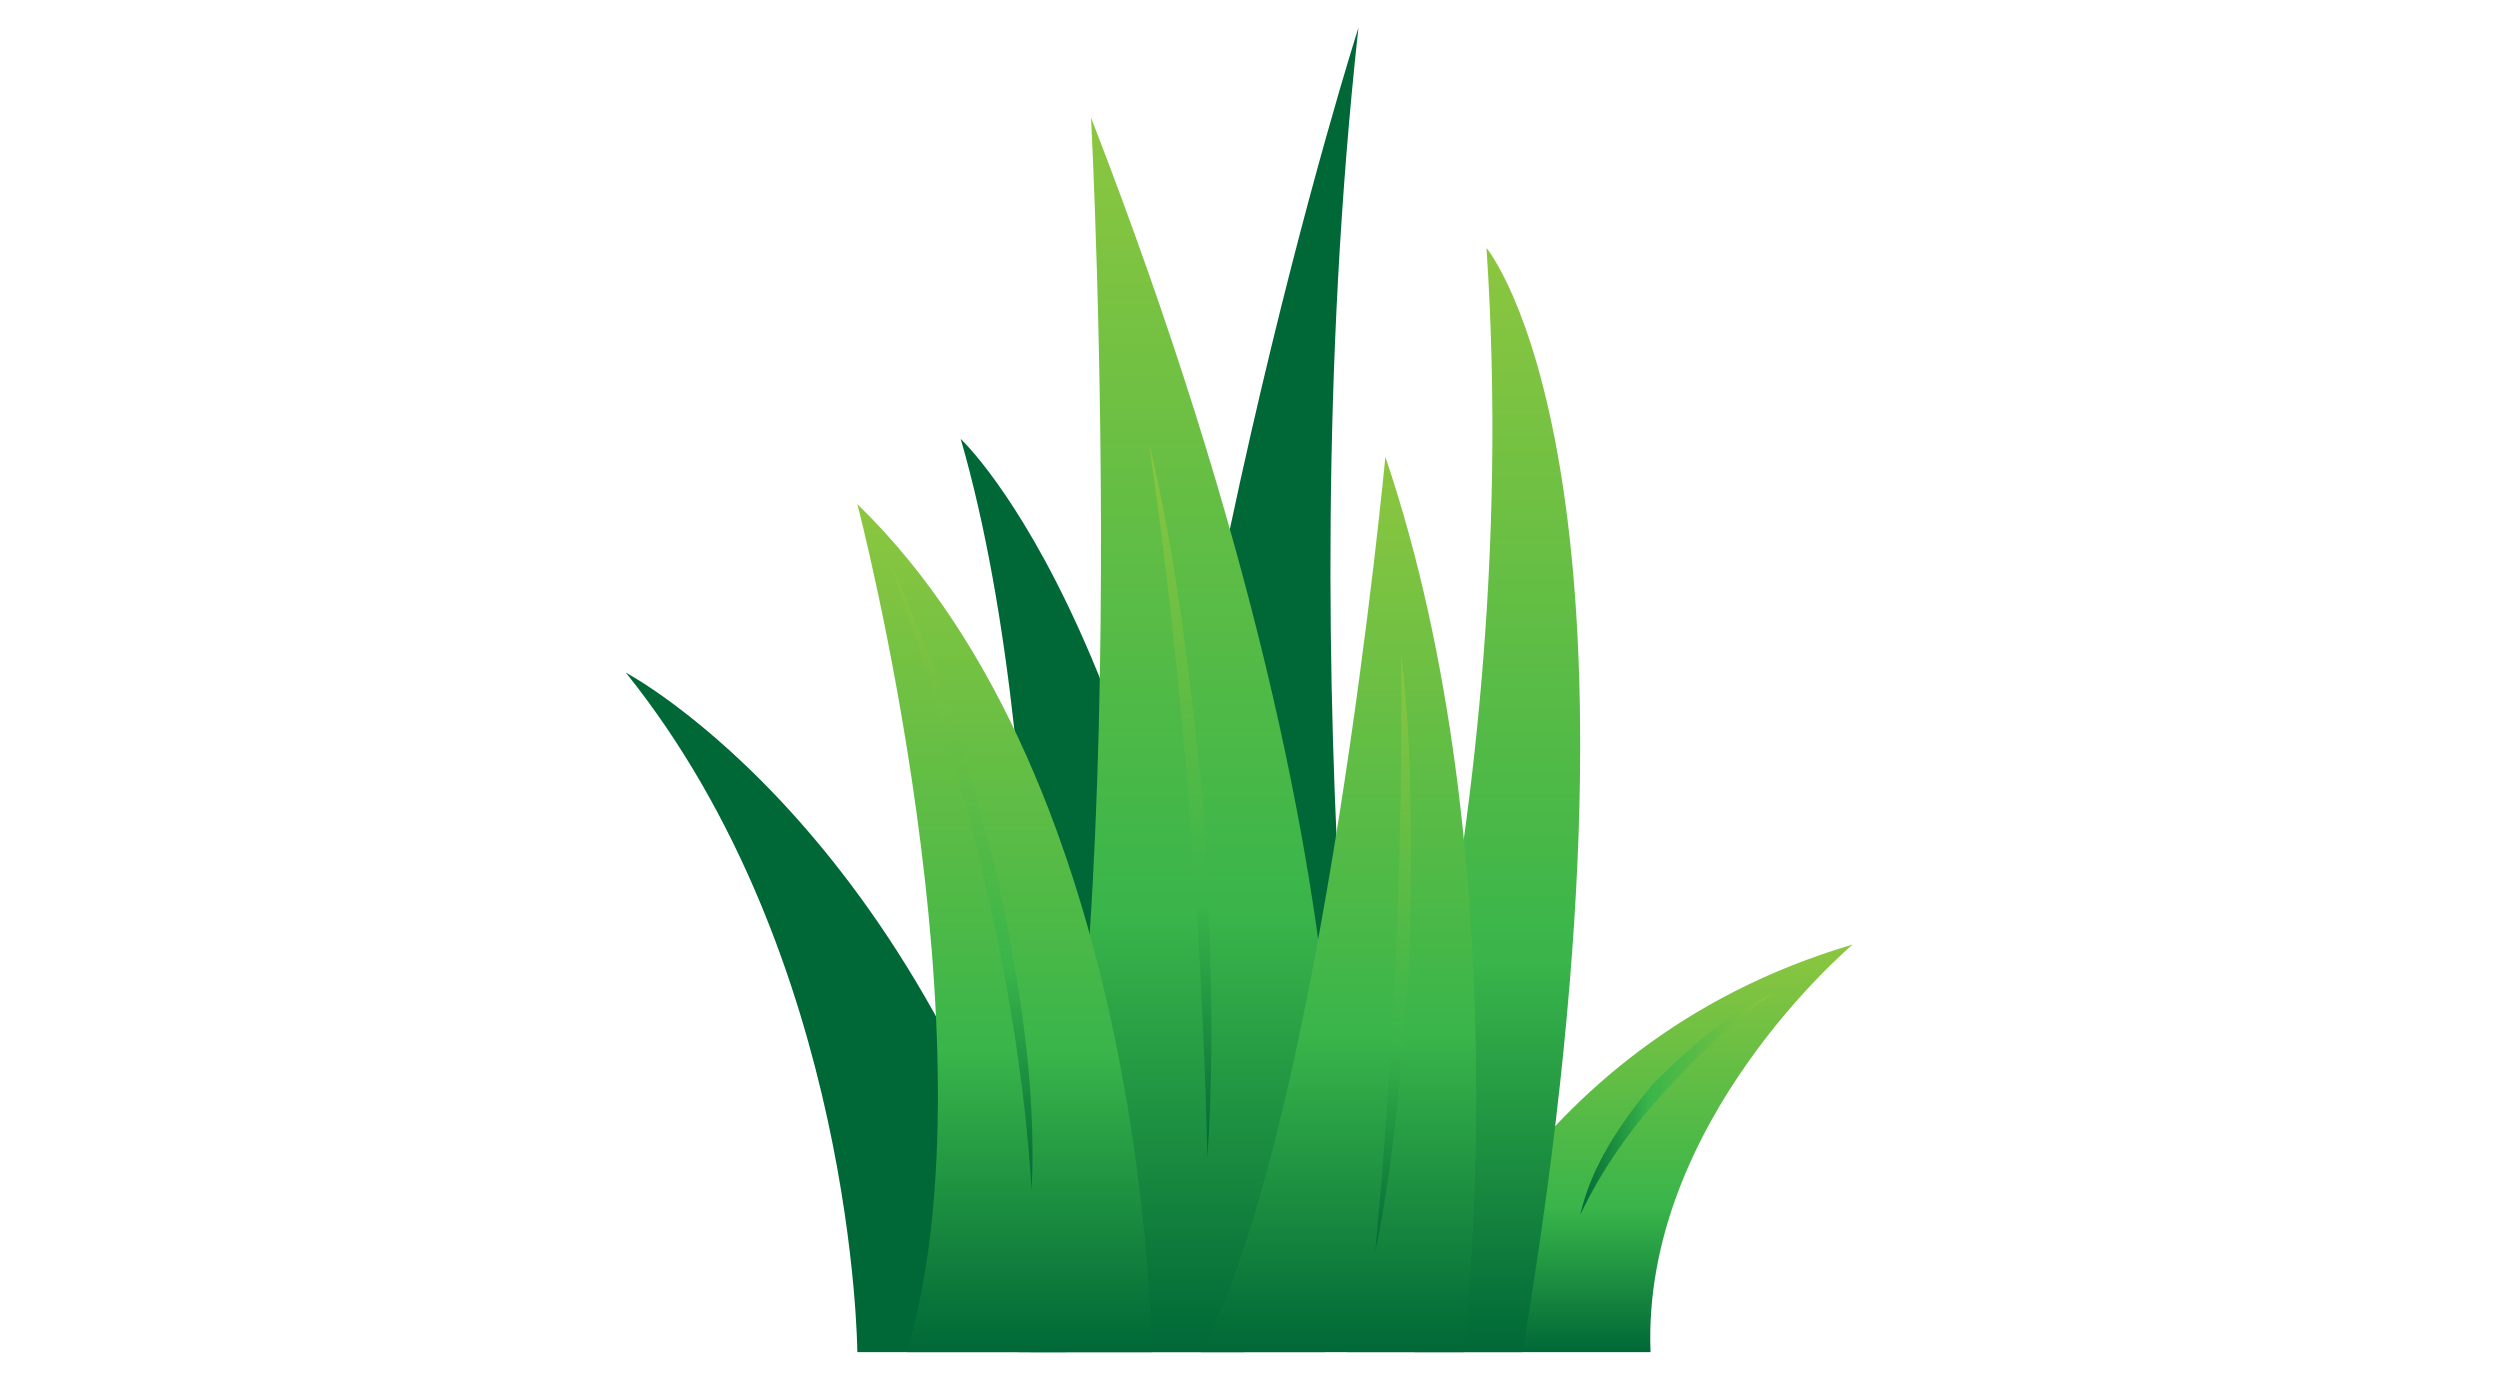
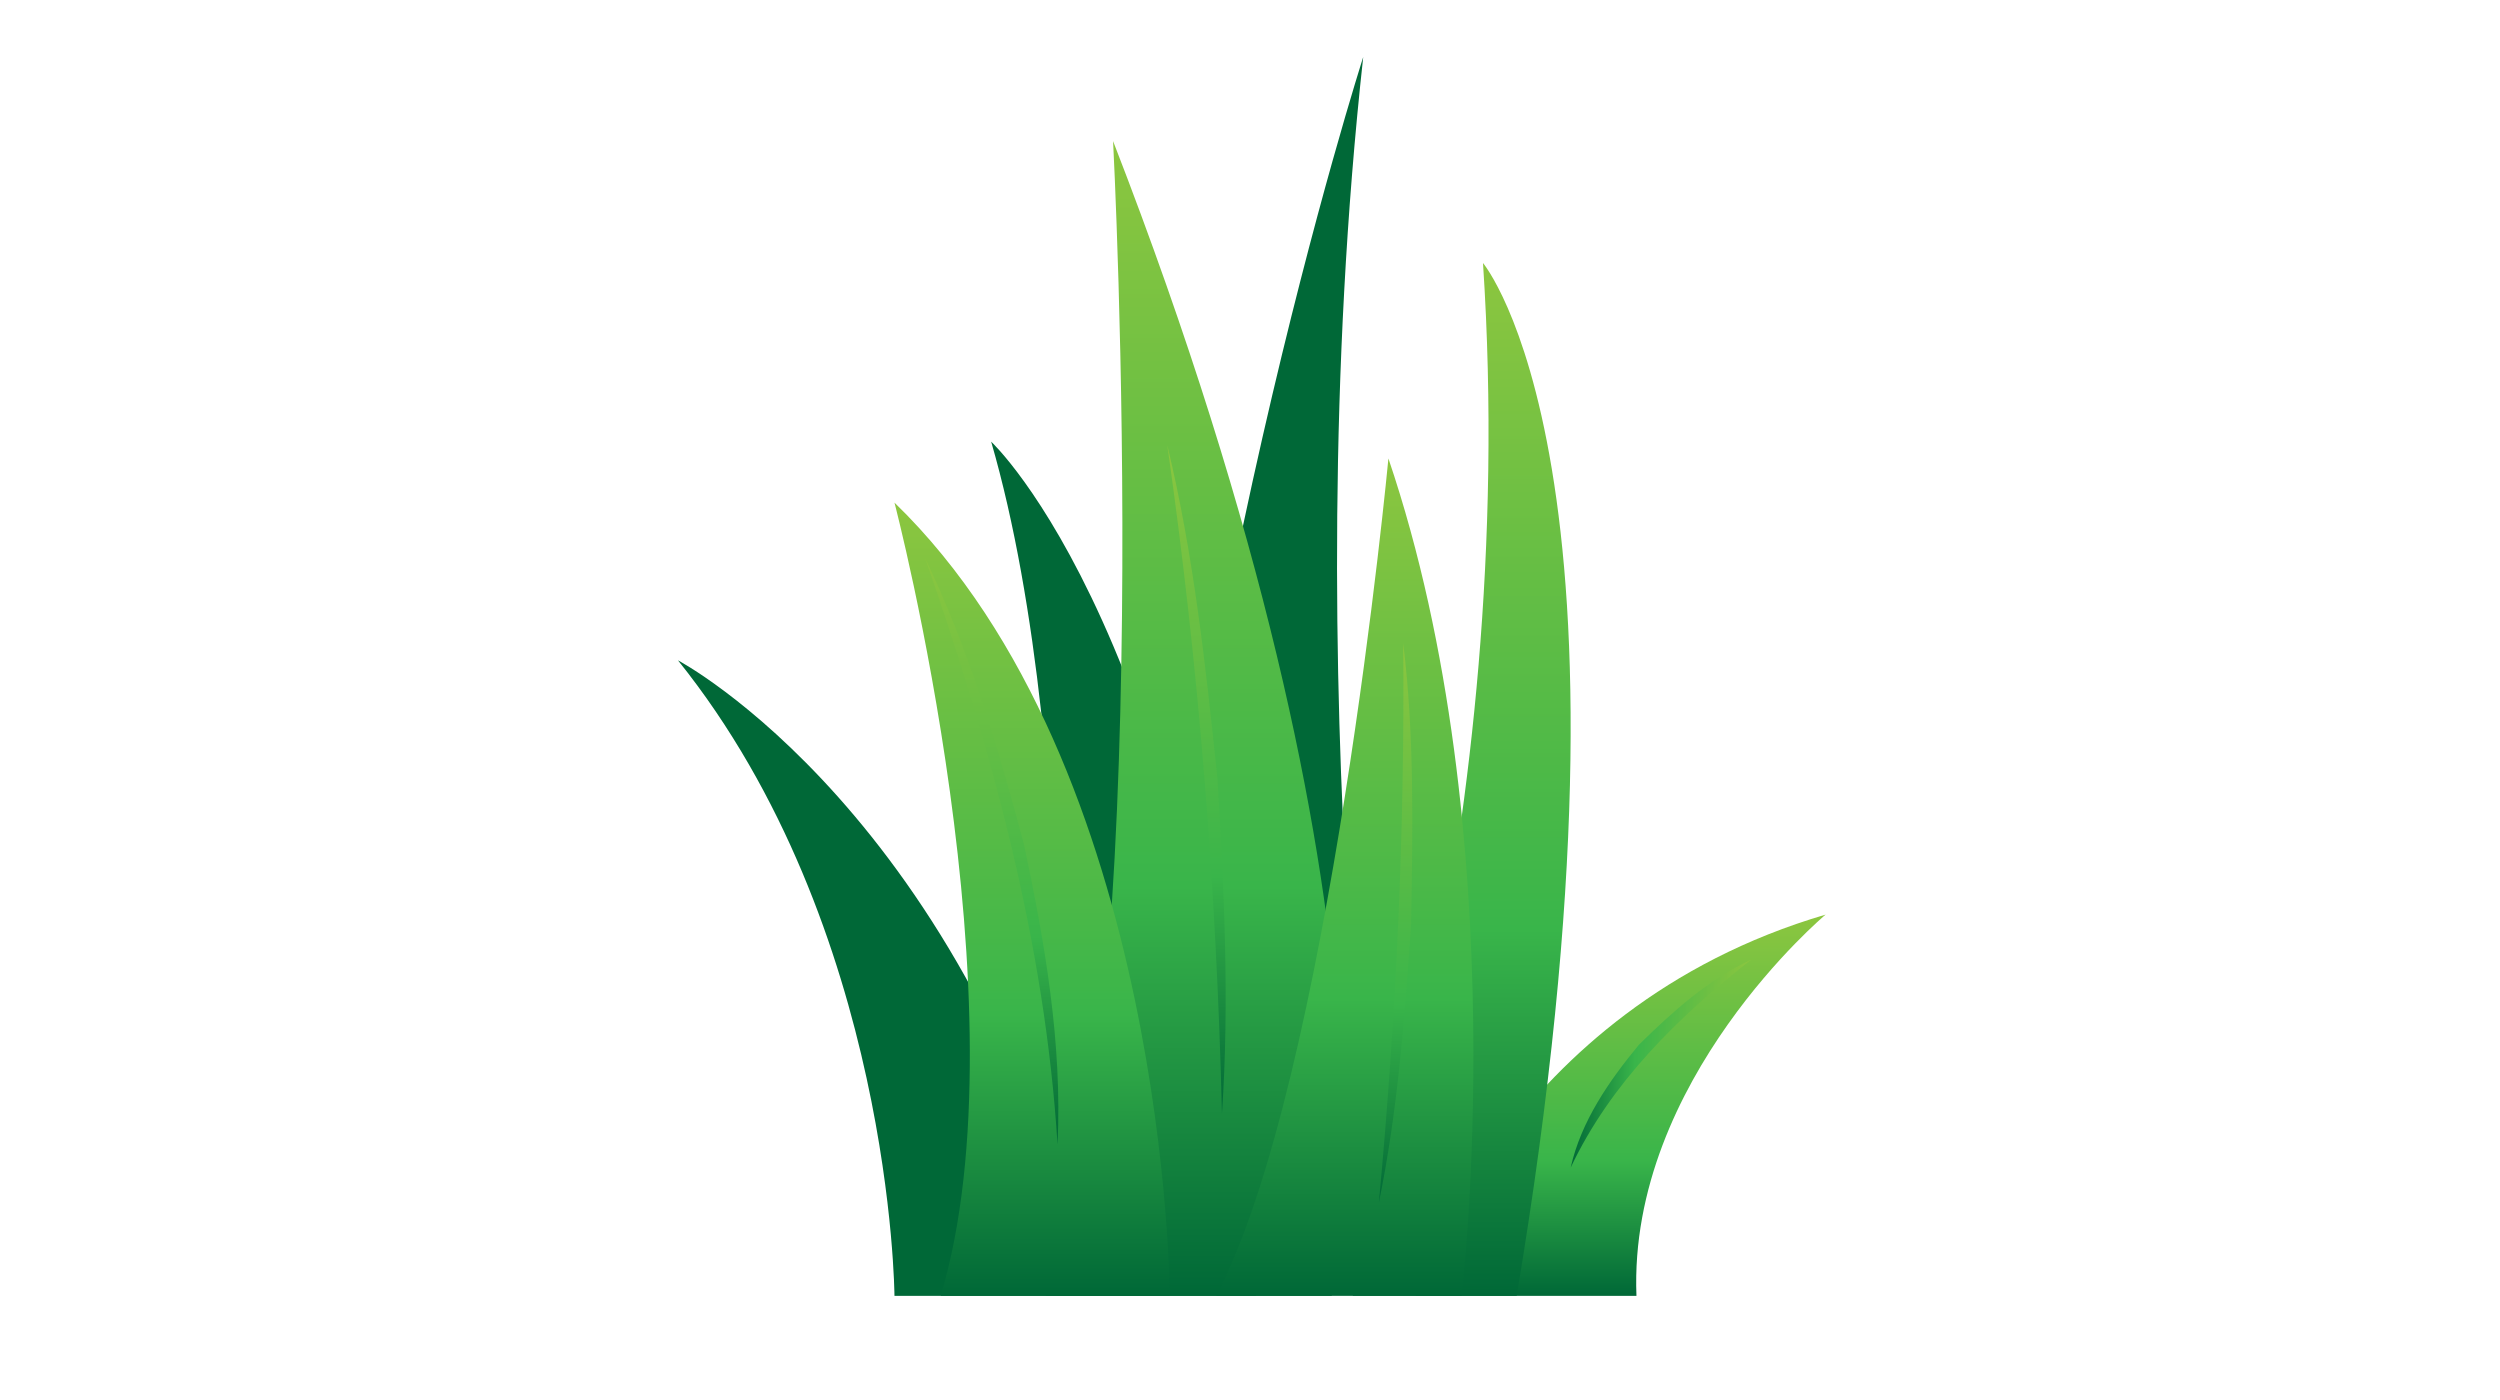
<svg xmlns="http://www.w3.org/2000/svg" version="1.1" id="Layer_1" viewBox="0 0 768 430" enable-background="new 0 0 768 430" xml:space="preserve">
  <g>
-     <path fill="#006837" d="M417.315,8.515c0,0-63.525,198.13-73.871,403.837h80.772C424.217,412.352,394.535,215.614,417.315,8.515z" />
-     <path fill="#006837" d="M316.529,415.367c0,0,9.649-173.527-21.406-280.537c0,0,68.338,63.337,86.978,280.537H316.529z" />
-     <path fill="#006837" d="M263.372,415.367c0,0-0.699-121.055-71.106-208.723c0,0,95.255,50.188,135.304,208.723H263.372z" />
-     <linearGradient id="SVGID_1_" gradientUnits="userSpaceOnUse" x1="361.943" y1="415.367" x2="361.943" y2="36.134">
+     <path fill="#006837" d="M418.782,17.515c0,0-59.422,185.336-69.1,377.759h75.556C425.239,395.274,397.474,211.242,418.782,17.515z" />
+     <path fill="#006837" d="M324.505,398.096c0,0,9.026-162.322-20.023-262.422c0,0,63.925,59.248,81.361,262.422H324.505z" />
+     <path fill="#006837" d="M274.781,398.096c0,0-0.654-113.238-66.515-195.245c0,0,89.104,46.947,126.567,195.245H274.781z" />
+     <linearGradient id="SVGID_1_" gradientUnits="userSpaceOnUse" x1="403.986" y1="-49.595" x2="403.986" y2="305.15" gradientTransform="matrix(1 0 0 -1 -37 348.5)">
      <stop offset="0" style="stop-color:#006837" />
      <stop offset="0.355" style="stop-color:#39B54A" />
      <stop offset="1" style="stop-color:#8CC63F" />
    </linearGradient>
-     <path fill="url(#SVGID_1_)" d="M406.948,415.367c0,0,29-119.688-71.784-379.234c0,0,15.183,289.081-22.097,379.234H406.948z" />
-     <linearGradient id="SVGID_2_" gradientUnits="userSpaceOnUse" x1="308.582" y1="415.367" x2="308.582" y2="154.86">
+     <path fill="url(#SVGID_1_)" d="M409.086,398.096c0,0,27.127-111.959-67.149-354.746c0,0,14.203,270.414-20.67,354.746H409.086z" />
+     <linearGradient id="SVGID_2_" gradientUnits="userSpaceOnUse" x1="354.071" y1="-49.595" x2="354.071" y2="194.09" gradientTransform="matrix(1 0 0 -1 -37 348.5)">
      <stop offset="0" style="stop-color:#006837" />
      <stop offset="0.355" style="stop-color:#39B54A" />
      <stop offset="1" style="stop-color:#8CC63F" />
    </linearGradient>
-     <path fill="url(#SVGID_2_)" d="M353.791,415.367c0,0-0.677-173.527-90.418-260.507c0,0,43.488,166.209,15.177,260.507H353.791z" />
-     <linearGradient id="SVGID_3_" gradientUnits="userSpaceOnUse" x1="501.867" y1="415.367" x2="501.867" y2="290.15">
+     <path fill="url(#SVGID_2_)" d="M359.361,398.096c0,0-0.633-162.322-84.579-243.686c0,0,40.679,155.477,14.196,243.686H359.361z" />
+     <linearGradient id="SVGID_3_" gradientUnits="userSpaceOnUse" x1="534.875" y1="-49.595" x2="534.875" y2="67.537" gradientTransform="matrix(1 0 0 -1 -37 348.5)">
      <stop offset="0" style="stop-color:#006837" />
      <stop offset="0.355" style="stop-color:#39B54A" />
      <stop offset="1" style="stop-color:#8CC63F" />
    </linearGradient>
-     <path fill="url(#SVGID_3_)" d="M434.563,415.367c0,0,28.981-94.128,134.606-125.217c0,0-64.879,54.363-62.127,125.217h-39.336   H434.563z" />
-     <linearGradient id="SVGID_4_" gradientUnits="userSpaceOnUse" x1="449.646" y1="415.367" x2="449.646" y2="76.163">
+     <path fill="url(#SVGID_3_)" d="M434.916,398.096c0,0,27.11-88.05,125.915-117.132c0,0-60.689,50.853-58.114,117.132h-36.796   H434.916z" />
+     <linearGradient id="SVGID_4_" gradientUnits="userSpaceOnUse" x1="486.027" y1="-49.595" x2="486.027" y2="267.706" gradientTransform="matrix(1 0 0 -1 -37 348.5)">
      <stop offset="0" style="stop-color:#006837" />
      <stop offset="0.355" style="stop-color:#39B54A" />
      <stop offset="1" style="stop-color:#8CC63F" />
    </linearGradient>
-     <path fill="url(#SVGID_4_)" d="M456.647,76.162c0,0,56.614,67.473,11.06,339.205h-53.853   C413.854,415.367,469.074,263.224,456.647,76.162z" />
-     <linearGradient id="SVGID_5_" gradientUnits="userSpaceOnUse" x1="411.242" y1="415.367" x2="411.242" y2="140.361">
+     <path fill="url(#SVGID_4_)" d="M455.575,80.794c0,0,52.958,63.116,10.347,317.302h-50.376   C415.546,398.096,467.2,255.777,455.575,80.794z" />
+     <linearGradient id="SVGID_5_" gradientUnits="userSpaceOnUse" x1="450.103" y1="-49.595" x2="450.103" y2="207.654" gradientTransform="matrix(1 0 0 -1 -37 348.5)">
      <stop offset="0" style="stop-color:#006837" />
      <stop offset="0.355" style="stop-color:#39B54A" />
      <stop offset="1" style="stop-color:#8CC63F" />
    </linearGradient>
-     <path fill="url(#SVGID_5_)" d="M449.648,415.367c0,0,18.059-150.75-24.059-275.007c0,0-19.32,204.577-56.602,275.007H449.648z" />
-     <linearGradient id="SVGID_6_" gradientUnits="userSpaceOnUse" x1="362.558" y1="355.475" x2="362.558" y2="136.059">
+     <path fill="url(#SVGID_5_)" d="M449.029,398.096c0,0,16.893-141.016-22.507-257.25c0,0-18.072,191.368-52.947,257.25H449.029z" />
+     <linearGradient id="SVGID_6_" gradientUnits="userSpaceOnUse" x1="404.562" y1="6.429" x2="404.562" y2="211.677" gradientTransform="matrix(1 0 0 -1 -37 348.5)">
      <stop offset="0" style="stop-color:#006837" />
      <stop offset="0.355" style="stop-color:#39B54A" />
      <stop offset="1" style="stop-color:#8CC63F" />
    </linearGradient>
-     <path fill="url(#SVGID_6_)" d="M352.979,136.059c8.641,35.815,12.597,72.506,16.44,109.094   c2.202,36.716,4.007,73.563,1.503,110.322C369.137,281.971,363.361,208.828,352.979,136.059z" />
-     <linearGradient id="SVGID_7_" gradientUnits="userSpaceOnUse" x1="427.949" y1="384.703" x2="427.949" y2="201.018">
+     <path fill="url(#SVGID_6_)" d="M358.602,136.823c8.083,33.502,11.783,67.824,15.378,102.049   c2.061,34.346,3.749,68.813,1.406,103.199C373.716,273.313,368.313,204.894,358.602,136.823z" />
+     <linearGradient id="SVGID_7_" gradientUnits="userSpaceOnUse" x1="465.731" y1="-20.912" x2="465.731" y2="150.912" gradientTransform="matrix(1 0 0 -1 -37 348.5)">
      <stop offset="0" style="stop-color:#006837" />
      <stop offset="0.355" style="stop-color:#39B54A" />
      <stop offset="1" style="stop-color:#8CC63F" />
    </linearGradient>
-     <path fill="url(#SVGID_7_)" d="M430.443,201.018c3.755,30.562,3.109,61.416,2.616,92.11c-2.123,30.693-4.392,61.416-10.602,91.575   C428.171,323.554,431.004,262.434,430.443,201.018z" />
-     <linearGradient id="SVGID_8_" gradientUnits="userSpaceOnUse" x1="485.438" y1="339.084" x2="544.732" y2="339.084">
+     <path fill="url(#SVGID_7_)" d="M431.063,197.588c3.513,28.588,2.907,57.449,2.447,86.162c-1.986,28.712-4.108,57.45-9.917,85.662   C428.938,312.211,431.588,255.037,431.063,197.588z" />
+     <linearGradient id="SVGID_8_" gradientUnits="userSpaceOnUse" x1="519.507" y1="21.762" x2="574.973" y2="21.762" gradientTransform="matrix(1 0 0 -1 -37 348.5)">
      <stop offset="0" style="stop-color:#006837" />
      <stop offset="0.355" style="stop-color:#39B54A" />
      <stop offset="1" style="stop-color:#8CC63F" />
    </linearGradient>
-     <path fill="url(#SVGID_8_)" d="M544.732,304.918c-24.048,18.903-46.119,40.457-59.294,68.331   c3.423-15.223,12.598-28.469,22.429-40.36C518.91,321.999,530.648,311.467,544.732,304.918z" />
-     <linearGradient id="SVGID_9_" gradientUnits="userSpaceOnUse" x1="295.313" y1="365.671" x2="295.313" y2="173.072">
+     <path fill="url(#SVGID_8_)" d="M537.973,294.778c-22.495,17.684-43.141,37.845-55.466,63.919   c3.203-14.239,11.785-26.63,20.981-37.755C513.818,310.757,524.798,300.905,537.973,294.778z" />
+     <linearGradient id="SVGID_9_" gradientUnits="userSpaceOnUse" x1="341.66" y1="-3.108" x2="341.66" y2="177.054" gradientTransform="matrix(1 0 0 -1 -37 348.5)">
      <stop offset="0" style="stop-color:#006837" />
      <stop offset="0.355" style="stop-color:#39B54A" />
      <stop offset="1" style="stop-color:#8CC63F" />
    </linearGradient>
-     <path fill="url(#SVGID_9_)" d="M273.436,173.072c14.334,29.933,23.939,61.883,32.445,93.932   c6.889,32.384,12.631,65.452,11.045,98.667C312.819,299.588,295.238,235.448,273.436,173.072z" />
+     <path fill="url(#SVGID_9_)" d="M284.195,171.446c13.408,28,22.393,57.888,30.35,87.866c6.444,30.293,11.816,61.226,10.332,92.296   C321.034,289.793,304.589,229.795,284.195,171.446z" />
  </g>
</svg>
